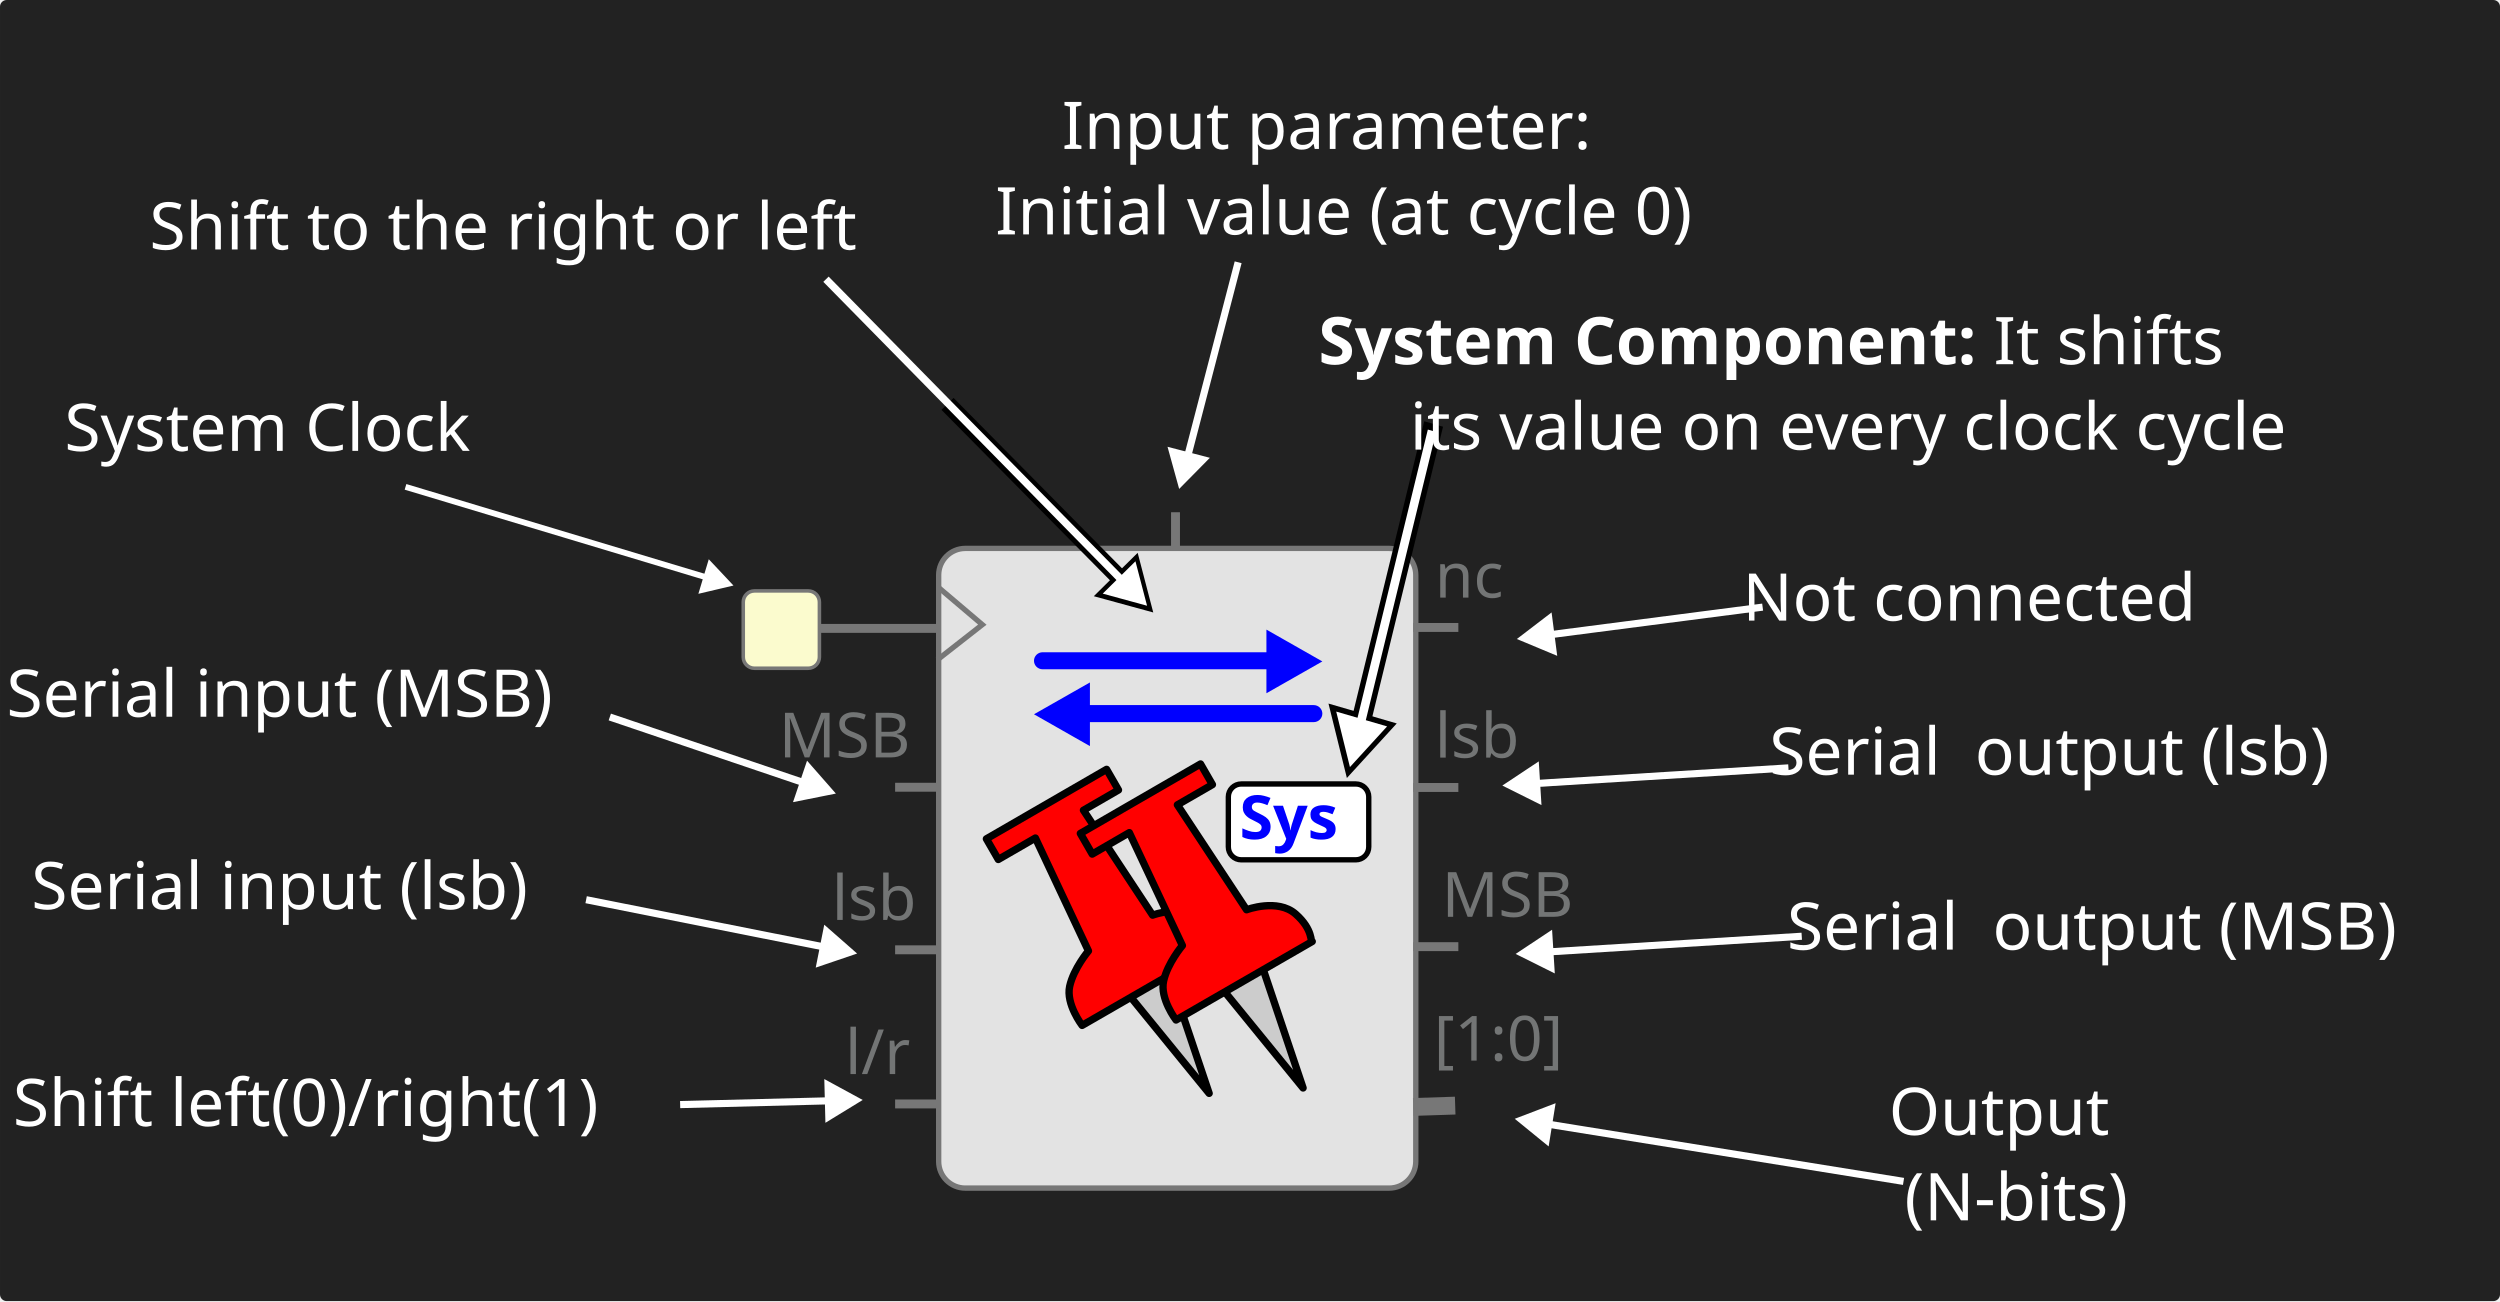
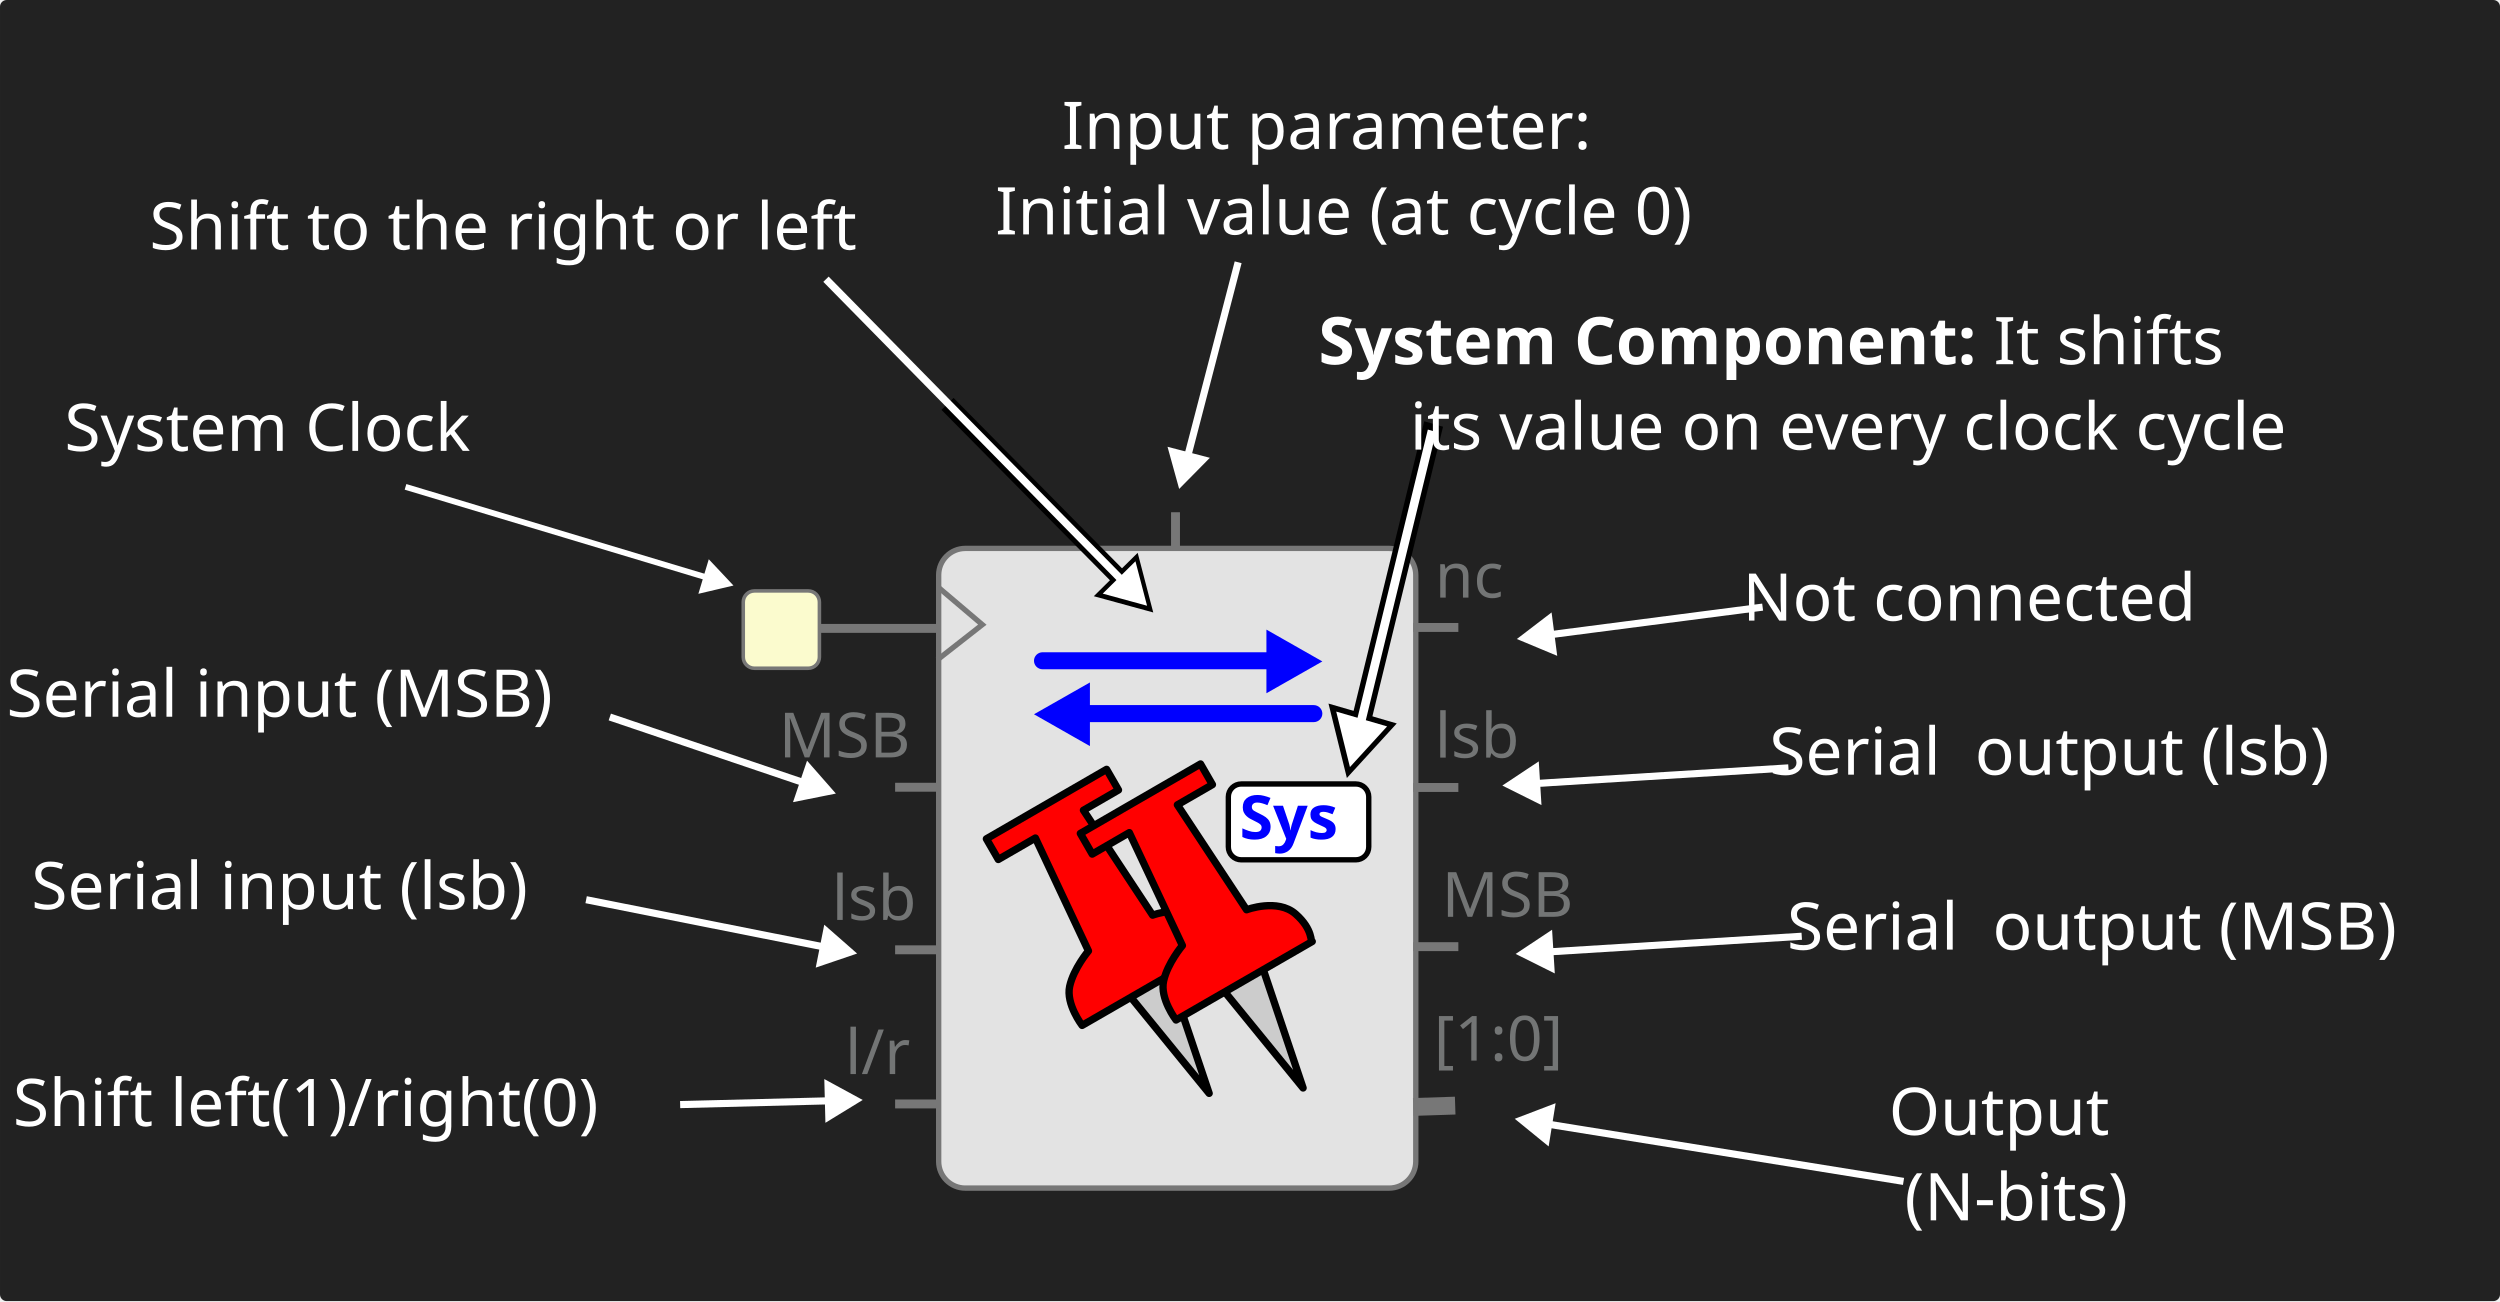
<svg xmlns="http://www.w3.org/2000/svg" width="279.154mm" height="145.282mm" viewBox="0 0 279.154 145.282" version="1.1" id="svg1" xml:space="preserve">
  <defs id="defs1">
    <marker style="overflow:visible" id="Triangle" refX="0" refY="0" orient="auto-start-reverse" markerWidth="1" markerHeight="1" viewBox="0 0 1 1" preserveAspectRatio="xMidYMid">
      <path transform="scale(0.5)" style="fill:context-stroke;fill-rule:evenodd;stroke:context-stroke;stroke-width:1pt" d="M 5.77,0 -2.88,5 V -5 Z" id="path135" />
    </marker>
  </defs>
  <g id="layer2" transform="translate(24.89331,-48.22287)" style="display:inline">
    <rect style="fill:#222222;fill-opacity:1;stroke:none;stroke-width:5.084;stroke-linecap:square;stroke-linejoin:round" id="rect1" width="279.154" height="145.282" x="-24.893" y="48.223" ry="0.748" />
  </g>
  <g id="layer1" transform="translate(24.89331,-48.22287)" style="display:inline">
    <g id="g2" transform="matrix(0.7527637,0,0,0.7527637,21.884,-44.86802)">
      <rect ry="3.953" y="205.015" x="77.098" height="94.889" width="70.77" id="rect861-3" style="display:inline;fill:#e3e3e3;fill-opacity:1;stroke:#777777;stroke-width:0.794;stroke-linejoin:round;stroke-miterlimit:4;stroke-dasharray:none;stroke-opacity:1" rx="3.953" />
      <path id="path865-3-6-5" d="M 59.225,216.879 H 77.316" style="display:inline;fill:none;stroke:#777777;stroke-width:1.323;stroke-linecap:butt;stroke-linejoin:miter;stroke-miterlimit:4;stroke-dasharray:none;stroke-opacity:1" />
      <rect style="fill:#fbfbce;fill-opacity:1;stroke:#777777;stroke-width:0.529;stroke-linecap:round;stroke-linejoin:round;stroke-dasharray:none;stroke-opacity:1" id="rect10194-6" width="11.296" height="11.473" x="48.111" y="211.319" ry="1.658" rx="1.658" />
      <path id="path12147-2" d="M 112.228,204.988 V 199.649" style="display:inline;fill:none;stroke:#777777;stroke-width:1.323;stroke-linecap:butt;stroke-linejoin:miter;stroke-miterlimit:4;stroke-dasharray:none;stroke-opacity:1" />
      <path style="fill:none;stroke:#777777;stroke-width:0.794;stroke-linecap:butt;stroke-linejoin:miter;stroke-dasharray:none;stroke-opacity:1" d="m 76.915,221.536 6.658,-5.212 -6.389,-5.422" id="path12205-9" />
      <path id="path8837-1" d="m 147.479,216.739 h 6.706" style="display:inline;fill:none;stroke:#777777;stroke-width:1.323;stroke-linecap:butt;stroke-linejoin:miter;stroke-miterlimit:4;stroke-dasharray:none;stroke-opacity:1" />
      <text xml:space="preserve" style="font-size:9.248px;line-height:1.25;font-family:sans-serif;fill:#737575;fill-opacity:1;stroke-width:0.265" x="150.716" y="212.308" id="text47943-2">
        <tspan id="tspan47941-7" style="fill:#737575;fill-opacity:1;stroke-width:0.265" x="150.716" y="212.308">nc</tspan>
      </text>
      <path id="path16559-0" d="m 147.492,287.869 6.223,-0.203" style="display:inline;fill:none;stroke:#777777;stroke-width:2.646;stroke-linecap:butt;stroke-linejoin:miter;stroke-miterlimit:4;stroke-dasharray:none;stroke-opacity:1" />
      <text xml:space="preserve" style="font-size:9.248px;line-height:1.25;font-family:sans-serif;fill:#737575;fill-opacity:1;stroke-width:0.265" x="150.573" y="280.993" id="text26485-9">
        <tspan id="tspan26483-3" style="fill:#737575;fill-opacity:1;stroke-width:0.265" x="150.573" y="280.993">[1:0]</tspan>
      </text>
      <path id="path1-6" d="m 147.479,240.476 h 6.706" style="display:inline;fill:none;stroke:#777777;stroke-width:1.323;stroke-linecap:butt;stroke-linejoin:miter;stroke-miterlimit:4;stroke-dasharray:none;stroke-opacity:1" />
      <text xml:space="preserve" style="font-size:9.248px;line-height:1.25;font-family:sans-serif;fill:#737575;fill-opacity:1;stroke-width:0.265" x="150.716" y="236.044" id="text1-0">
        <tspan id="tspan1-6" style="fill:#737575;fill-opacity:1;stroke-width:0.265" x="150.716" y="236.044">lsb</tspan>
      </text>
      <path id="path2-2" d="m 70.638,287.42 h 6.706" style="display:inline;fill:none;stroke:#777777;stroke-width:1.323;stroke-linecap:butt;stroke-linejoin:miter;stroke-miterlimit:4;stroke-dasharray:none;stroke-opacity:1" />
      <text xml:space="preserve" style="font-size:9.248px;line-height:1.25;font-family:sans-serif;fill:#737575;fill-opacity:1;stroke-width:0.265" x="63.232" y="282.988" id="text2-61">
        <tspan id="tspan2-8" style="fill:#737575;fill-opacity:1;stroke-width:0.265" x="63.232" y="282.988">l/r</tspan>
      </text>
      <path id="path3-7" d="m 70.638,240.442 h 6.706" style="display:inline;fill:none;stroke:#777777;stroke-width:1.323;stroke-linecap:butt;stroke-linejoin:miter;stroke-miterlimit:4;stroke-dasharray:none;stroke-opacity:1" />
      <text xml:space="preserve" style="font-size:9.248px;line-height:1.25;font-family:sans-serif;fill:#737575;fill-opacity:1;stroke-width:0.265" x="53.409" y="236.01" id="text3-9">
        <tspan id="tspan3-2" style="fill:#737575;fill-opacity:1;stroke-width:0.265" x="53.409" y="236.01">MSB</tspan>
      </text>
      <path style="color:#000000;fill:#0000ff;stroke-width:2.646;stroke-linecap:round;-inkscape-stroke:none" d="m 105.678,265.201 h 9.082" id="path1423-3-0" />
      <g transform="matrix(0.7534479,-0.4355789,0.4350033,0.7544448,15.83863,261.3292)" id="layer1-6-6-2" style="stroke-width:1.172">
        <g transform="matrix(0.742649,0,0,0.742649,7.062333,-59.94279)" id="g1577-1-3" style="stroke-width:1.172">
          <path style="opacity:1;fill:#cccccc;fill-opacity:1;stroke:#000000;stroke-width:1.69;stroke-linecap:round;stroke-linejoin:round;stroke-miterlimit:4;stroke-dasharray:none;stroke-dashoffset:0;stroke-opacity:1" d="m 102.876,163.95 4.552,28.038 5.644,-28.038" id="path4142-5-7" />
          <path style="opacity:1;fill:#ff0000;fill-opacity:1;stroke:#000000;stroke-width:1.69;stroke-linecap:round;stroke-linejoin:round;stroke-miterlimit:4;stroke-dasharray:none;stroke-dashoffset:0;stroke-opacity:1" d="m 99.758,149.859 2.39,-28.512 h -9.831 v -5.462 h 31.861 v 5.462 h -9.285 l 1.725,28.769 c 0,0 7.508,1.248 9.268,6.48 1.76,5.231 -0.367,7.286 0.151,7.36 l -36.078,-0.044 c 0,0 -0.817,-6.104 2.016,-9.194 2.832,-3.09 7.783,-4.86 7.783,-4.86 z" id="path4140-54-5" />
        </g>
      </g>
      <g transform="matrix(0.7534479,-0.4355789,0.4350033,0.7544448,29.77332,260.5298)" id="layer1-6-3-9" style="stroke-width:1.172">
        <g transform="matrix(0.742649,0,0,0.742649,7.062333,-59.94279)" id="g1577-6-2" style="stroke-width:1.172">
          <path style="opacity:1;fill:#cccccc;fill-opacity:1;stroke:#000000;stroke-width:1.69;stroke-linecap:round;stroke-linejoin:round;stroke-miterlimit:4;stroke-dasharray:none;stroke-dashoffset:0;stroke-opacity:1" d="m 102.876,163.95 4.552,28.038 5.644,-28.038" id="path4142-7-2" />
          <path style="opacity:1;fill:#ff0000;fill-opacity:1;stroke:#000000;stroke-width:1.69;stroke-linecap:round;stroke-linejoin:round;stroke-miterlimit:4;stroke-dasharray:none;stroke-dashoffset:0;stroke-opacity:1" d="m 99.758,149.859 2.39,-28.512 h -9.831 v -5.462 h 31.861 v 5.462 h -9.285 l 1.725,28.769 c 0,0 7.508,1.248 9.268,6.48 1.76,5.231 -0.367,7.286 0.151,7.36 l -36.078,-0.044 c 0,0 -0.817,-6.104 2.016,-9.194 2.832,-3.09 7.783,-4.86 7.783,-4.86 z" id="path4140-5-8" />
        </g>
      </g>
      <g id="g1580-9" transform="matrix(0.8528107,0,0,0.8539391,41.64036,128.119)" style="stroke-width:1.172">
        <path style="color:#000000;fill:#0000ff;stroke-width:3.1;stroke-linecap:round" d="M 91.176,109.68 H 101.826" id="path1423-5-7" />
        <path style="color:#000000;fill:#0000ff;stroke-width:1.172;stroke-linecap:round" d="m 59.663,108.085 c -0.832,-8.1e-4 -1.507,0.662 -1.507,1.48 4e-4,0.818 0.675,1.481 1.507,1.48 H 101.504 c 0.832,8e-4 1.507,-0.662 1.507,-1.48 -4.1e-4,-0.818 -0.675,-1.481 -1.507,-1.48 z" id="path1425-7-3" />
        <g id="g1411-4-6" style="fill:#0000ff;stroke-width:1.674" transform="matrix(0.705964,0,0,0.6942301,49.36794,-24.17624)">
          <g id="path1413-5-1" style="fill:#0000ff;stroke-width:1.674">
            <path style="color:#000000;fill:#0000ff;fill-rule:evenodd;stroke-width:1.771pt" d="m 80.414,192.813 -9.155,5.292 v -10.583 z" id="path1417-2-2" />
            <path style="color:#000000;fill:#0000ff;fill-rule:evenodd;stroke:#0000ff;stroke-width:1.674" d="m 70.553,186.299 v 13.027 l 11.271,-6.514 -1.057,-0.611 z m 1.412,2.445 7.039,4.068 -7.039,4.07 z" id="path1419-5-9" />
          </g>
        </g>
      </g>
      <rect style="fill:#ffffff;stroke:#000000;stroke-width:0.794;stroke-linecap:round;stroke-miterlimit:4;stroke-dasharray:none;stroke-opacity:1" id="rect8310-3" width="20.829" height="11.251" x="120.065" y="239.956" ry="1.917" rx="1.917" />
      <text xml:space="preserve" style="font-style:normal;font-weight:normal;font-size:9.03px;line-height:1.25;font-family:sans-serif;fill:#0000ff;fill-opacity:1;stroke:none;stroke-width:0.265" x="121.731" y="248.107" id="text2010-1" transform="scale(0.9999461,1.000054)">
        <tspan id="tspan2008-9" style="font-style:normal;font-variant:normal;font-weight:bold;font-stretch:normal;font-family:sans-serif;-inkscape-font-specification:'sans-serif Bold';fill:#0000ff;stroke-width:0.265" x="121.731" y="248.107">Sys</tspan>
      </text>
      <g id="g9" transform="matrix(-0.8528107,0,0,0.8539391,183.6067,135.9582)" style="stroke-width:1.172">
        <path style="color:#000000;fill:#0000ff;stroke-width:3.1;stroke-linecap:round" d="M 91.176,109.68 H 101.826" id="path4-4" />
        <path style="color:#000000;fill:#0000ff;stroke-width:1.172;stroke-linecap:round" d="m 59.663,108.085 c -0.832,-8.1e-4 -1.507,0.662 -1.507,1.48 4e-4,0.818 0.675,1.481 1.507,1.48 H 101.504 c 0.832,8e-4 1.507,-0.662 1.507,-1.48 -4.1e-4,-0.818 -0.675,-1.481 -1.507,-1.48 z" id="path5-7" />
        <g id="g8-8" style="fill:#0000ff;stroke-width:1.674" transform="matrix(0.705964,0,0,0.6942301,49.36794,-24.17624)">
          <g id="g7-4" style="fill:#0000ff;stroke-width:1.674">
            <path style="color:#000000;fill:#0000ff;fill-rule:evenodd;stroke-width:1.771pt" d="m 80.414,192.813 -9.155,5.292 v -10.583 z" id="path6-5" />
            <path style="color:#000000;fill:#0000ff;fill-rule:evenodd;stroke:#0000ff;stroke-width:1.674" d="m 70.553,186.299 v 13.027 l 11.271,-6.514 -1.057,-0.611 z m 1.412,2.445 7.039,4.068 -7.039,4.07 z" id="path7-0" />
          </g>
        </g>
      </g>
      <path id="path9-3" d="m 147.479,264.087 h 6.706" style="display:inline;fill:none;stroke:#777777;stroke-width:1.323;stroke-linecap:butt;stroke-linejoin:miter;stroke-miterlimit:4;stroke-dasharray:none;stroke-opacity:1" />
      <text xml:space="preserve" style="font-size:9.248px;line-height:1.25;font-family:sans-serif;fill:#737575;fill-opacity:1;stroke-width:0.265" x="151.743" y="259.655" id="text9">
        <tspan id="tspan9" style="fill:#737575;fill-opacity:1;stroke-width:0.265" x="151.743" y="259.655">MSB</tspan>
      </text>
      <path id="path10-6" d="m 70.638,264.556 h 6.706" style="display:inline;fill:none;stroke:#777777;stroke-width:1.323;stroke-linecap:butt;stroke-linejoin:miter;stroke-miterlimit:4;stroke-dasharray:none;stroke-opacity:1" />
      <text xml:space="preserve" style="font-size:9.248px;line-height:1.25;font-family:sans-serif;fill:#737575;fill-opacity:1;stroke-width:0.265" x="61.269" y="260.125" id="text10">
        <tspan id="tspan10" style="fill:#737575;fill-opacity:1;stroke-width:0.265" x="61.269" y="260.125">lsb</tspan>
      </text>
    </g>
    <text xml:space="preserve" style="font-style:normal;font-variant:normal;font-weight:normal;font-stretch:normal;font-size:7.349px;font-family:sans-serif;-inkscape-font-specification:sans-serif;text-align:center;text-anchor:middle;fill:#ffffff;fill-opacity:1;stroke:none;stroke-width:8.084;stroke-linecap:square;stroke-linejoin:round" x="9.741" y="98.572" id="text1">
      <tspan id="tspan1" style="font-style:normal;font-variant:normal;font-weight:normal;font-stretch:normal;font-family:Ubuntu;-inkscape-font-specification:Ubuntu;fill:#ffffff;stroke:none;stroke-width:8.084" x="9.741" y="98.572">System Clock</tspan>
    </text>
    <path style="fill:#ffffff;fill-opacity:1;stroke:#ffffff;stroke-width:0.655;stroke-linecap:square;stroke-linejoin:round;stroke-dasharray:none;marker-end:url(#Triangle)" d="m 20.7,102.68 34.081,10.254" id="path1" />
    <text xml:space="preserve" style="font-style:normal;font-variant:normal;font-weight:normal;font-stretch:normal;font-size:7.349px;font-family:sans-serif;-inkscape-font-specification:sans-serif;text-align:center;text-anchor:middle;fill:#ffffff;fill-opacity:1;stroke:none;stroke-width:8.084;stroke-linecap:square;stroke-linejoin:round" x="129.92" y="64.856" id="text2">
      <tspan id="tspan2" style="font-style:normal;font-variant:normal;font-weight:normal;font-stretch:normal;font-family:Ubuntu;-inkscape-font-specification:Ubuntu;fill:#ffffff;stroke:none;stroke-width:8.084" x="129.92" y="64.856">Input parameter:</tspan>
      <tspan style="font-style:normal;font-variant:normal;font-weight:normal;font-stretch:normal;font-family:Ubuntu;-inkscape-font-specification:Ubuntu;fill:#ffffff;stroke:none;stroke-width:8.084" x="129.92" y="74.394" id="tspan3">Initial value (at cycle 0)</tspan>
    </text>
    <path style="fill:#ffffff;fill-opacity:1;stroke:#ffffff;stroke-width:0.794;stroke-linecap:square;stroke-linejoin:round;stroke-dasharray:none;marker-end:url(#Triangle)" d="m 113.26,77.893 -5.776,22.196" id="path3" />
    <text xml:space="preserve" style="font-style:normal;font-variant:normal;font-weight:normal;font-stretch:normal;font-size:7.349px;font-family:sans-serif;-inkscape-font-specification:sans-serif;text-align:center;text-anchor:middle;fill:#ffffff;fill-opacity:1;stroke:none;stroke-width:8.084;stroke-linecap:square;stroke-linejoin:round" x="11.103" y="128.254" id="text4">
      <tspan style="font-style:normal;font-variant:normal;font-weight:normal;font-stretch:normal;font-family:Ubuntu;-inkscape-font-specification:Ubuntu;fill:#ffffff;stroke:none;stroke-width:8.084" x="11.103" y="128.254" id="tspan5">Serial input (MSB)</tspan>
    </text>
    <path style="fill:#ffffff;fill-opacity:1;stroke:#ffffff;stroke-width:0.794;stroke-linecap:square;stroke-linejoin:round;stroke-dasharray:none;marker-end:url(#Triangle)" d="m 43.574,128.411 22.199,7.519" id="path5" />
    <text xml:space="preserve" style="font-style:normal;font-variant:normal;font-weight:normal;font-stretch:normal;font-size:7.349px;font-family:sans-serif;-inkscape-font-specification:sans-serif;text-align:center;text-anchor:middle;fill:#ffffff;fill-opacity:1;stroke:none;stroke-width:8.084;stroke-linecap:square;stroke-linejoin:round" x="14.019" y="173.954" id="text7">
-       <tspan style="font-style:normal;font-variant:normal;font-weight:normal;font-stretch:normal;font-family:Ubuntu;-inkscape-font-specification:Ubuntu;fill:#ffffff;stroke:none;stroke-width:8.084" x="14.019" y="173.954" id="tspan7">Shift left(0)/right(1)</tspan>
+       <tspan style="font-style:normal;font-variant:normal;font-weight:normal;font-stretch:normal;font-family:Ubuntu;-inkscape-font-specification:Ubuntu;fill:#ffffff;stroke:none;stroke-width:8.084" x="14.019" y="173.954" id="tspan7">Shift left(1)/right(0)</tspan>
    </text>
    <path style="fill:#ffffff;fill-opacity:1;stroke:#ffffff;stroke-width:0.794;stroke-linecap:square;stroke-linejoin:round;stroke-dasharray:none;marker-end:url(#Triangle)" d="m 40.944,148.762 27.105,5.386" id="path8" />
    <text xml:space="preserve" style="font-style:normal;font-variant:normal;font-weight:normal;font-stretch:normal;font-size:7.349px;font-family:sans-serif;-inkscape-font-specification:sans-serif;text-align:center;text-anchor:middle;fill:#ffffff;fill-opacity:1;stroke:none;stroke-width:8.084;stroke-linecap:square;stroke-linejoin:round" x="162.636" y="91.087" id="text8">
      <tspan style="font-style:normal;font-variant:normal;font-weight:normal;font-stretch:normal;font-family:Ubuntu;-inkscape-font-specification:Ubuntu;fill:#ffffff;stroke:none;stroke-width:8.084" x="162.636" y="91.087" id="tspan8" />
    </text>
    <path style="fill:#00ff00;fill-opacity:1;stroke:#ffffff;stroke-width:0.794;stroke-linecap:square;stroke-linejoin:round;stroke-dasharray:none;marker-end:url(#Triangle)" d="m 171.532,116.066 -24.255,3.147" id="path9" />
    <path style="fill:#00ff00;fill-opacity:1;stroke:#ffffff;stroke-width:0.794;stroke-linecap:square;stroke-linejoin:round;stroke-dasharray:none;marker-end:url(#Triangle)" d="m 174.41,133.99 -28.736,1.776" id="path10" />
    <g id="g36" transform="matrix(-0.2324727,0.9529351,-0.8721081,-0.2540182,378.3096,36.01033)" style="stroke-width:1.06">
      <path style="color:#000000;fill:#000000;stroke-width:1.62;stroke-linecap:square;stroke-linejoin:round;-inkscape-stroke:none" d="m 127.732,243.521 v 2.408 h 0.544 36.077 0.544 v -2.408 h -0.544 -36.077 z" id="path28" />
      <g id="g31" transform="matrix(1.341287,0,0,1.341287,3.143369,-63.42644)" style="fill:#000000;stroke-width:1.06">
        <g id="g30" style="fill:#000000;stroke-width:1.06">
          <path style="color:#000000;fill:#000000;fill-rule:evenodd;stroke-width:1.06;-inkscape-stroke:none" d="m 123.119,229.777 -4.577,2.646 v -5.292 z" id="path29" />
          <path style="color:#000000;fill:#000000;fill-rule:evenodd;stroke-width:1.06;-inkscape-stroke:none" d="m 118.189,226.52 v 6.516 l 5.635,-3.258 -0.529,-0.305 z m 0.705,1.225 3.521,2.033 -3.521,2.033 z" id="path30" />
        </g>
      </g>
      <path style="color:#000000;fill:#008000;stroke-width:1.06;stroke-linecap:square;stroke-linejoin:round;-inkscape-stroke:none" d="m 129.055,244.725 h 35.121" id="path31" />
      <path style="color:#000000;fill:#ffffff;stroke-width:1.06;stroke-linecap:square;stroke-linejoin:round;-inkscape-stroke:none" d="m 128.526,244.196 v 1.059 h 0.529 35.121 0.529 v -1.059 h -0.529 -35.121 z" id="path32" />
      <g id="g35" style="fill:#ffffff;stroke-width:1.06" transform="translate(44.1103,14.94746)">
        <g id="g34" style="fill:#ffffff;stroke-width:1.06">
          <path style="color:#000000;fill:#ffffff;fill-rule:evenodd;stroke-width:1.06;-inkscape-stroke:none" d="m 123.119,229.777 -4.577,2.646 v -5.292 z" id="path33" />
          <path style="color:#000000;fill:#ffffff;fill-rule:evenodd;stroke-width:1.06;-inkscape-stroke:none" d="m 118.189,226.52 v 6.516 l 5.635,-3.258 -0.529,-0.305 z m 0.705,1.225 3.521,2.033 -3.521,2.033 z" id="path34" />
        </g>
      </g>
    </g>
    <text xml:space="preserve" style="font-style:normal;font-variant:normal;font-weight:normal;font-stretch:normal;font-size:7.349px;font-family:sans-serif;-inkscape-font-specification:sans-serif;text-align:center;text-anchor:middle;fill:#ffffff;fill-opacity:1;stroke:none;stroke-width:8.084;stroke-linecap:square;stroke-linejoin:round" x="186.247" y="88.889" id="text36">
      <tspan id="tspan36" style="font-style:normal;font-variant:normal;font-weight:bold;font-stretch:normal;font-family:Ubuntu;-inkscape-font-specification:'Ubuntu Bold';fill:#ffffff;stroke:none;stroke-width:8.084" x="186.247" y="88.889">System Component: <tspan style="font-style:normal;font-variant:normal;font-weight:normal;font-stretch:normal;font-family:Ubuntu;-inkscape-font-specification:Ubuntu" id="tspan38">It shifts</tspan>
      </tspan>
      <tspan style="font-style:normal;font-variant:normal;font-weight:normal;font-stretch:normal;font-family:Ubuntu;-inkscape-font-specification:Ubuntu;fill:#ffffff;stroke:none;stroke-width:8.084" x="186.247" y="98.427" id="tspan37">its value on every clock cycle</tspan>
    </text>
    <text xml:space="preserve" style="font-style:normal;font-variant:normal;font-weight:normal;font-stretch:normal;font-size:7.349px;font-family:sans-serif;-inkscape-font-specification:sans-serif;text-align:center;text-anchor:middle;fill:#ffffff;fill-opacity:1;stroke:none;stroke-width:8.084;stroke-linecap:square;stroke-linejoin:round" x="199.778" y="117.521" id="text39">
      <tspan style="font-style:normal;font-variant:normal;font-weight:normal;font-stretch:normal;font-family:Ubuntu;-inkscape-font-specification:Ubuntu;fill:#ffffff;stroke:none;stroke-width:8.084" x="199.778" y="117.521" id="tspan39">Not connected</tspan>
    </text>
    <text xml:space="preserve" style="font-style:normal;font-variant:normal;font-weight:normal;font-stretch:normal;font-size:7.349px;font-family:sans-serif;-inkscape-font-specification:sans-serif;text-align:center;text-anchor:middle;fill:#ffffff;fill-opacity:1;stroke:none;stroke-width:8.084;stroke-linecap:square;stroke-linejoin:round" x="208.726" y="134.721" id="text41">
      <tspan style="font-style:normal;font-variant:normal;font-weight:normal;font-stretch:normal;font-family:Ubuntu;-inkscape-font-specification:Ubuntu;fill:#ffffff;stroke:none;stroke-width:8.084" x="208.726" y="134.721" id="tspan41">Serial  output (lsb)</tspan>
    </text>
    <text xml:space="preserve" style="font-style:normal;font-variant:normal;font-weight:normal;font-stretch:normal;font-size:7.349px;font-family:sans-serif;-inkscape-font-specification:sans-serif;text-align:center;text-anchor:middle;fill:#ffffff;fill-opacity:1;stroke:none;stroke-width:8.084;stroke-linecap:square;stroke-linejoin:round" x="205.018" y="174.947" id="text43">
      <tspan style="font-style:normal;font-variant:normal;font-weight:normal;font-stretch:normal;font-family:Ubuntu;-inkscape-font-specification:Ubuntu;fill:#ffffff;stroke:none;stroke-width:8.084" x="205.018" y="174.947" id="tspan43">Output</tspan>
      <tspan style="font-style:normal;font-variant:normal;font-weight:normal;font-stretch:normal;font-family:Ubuntu;-inkscape-font-specification:Ubuntu;fill:#ffffff;stroke:none;stroke-width:8.084" x="205.018" y="184.485" id="tspan44">(N-bits)</tspan>
    </text>
    <path style="fill:#00ff00;fill-opacity:1;stroke:#ffffff;stroke-width:0.794;stroke-linecap:square;stroke-linejoin:round;stroke-dasharray:none;marker-end:url(#Triangle)" d="m 187.265,180.077 -40.235,-6.479" id="path44" />
    <g id="g16" transform="matrix(0.5542964,0.560607,-0.560607,0.5542964,147.2993,-113.9349)" style="stroke-width:1.268">
      <path style="color:#000000;fill:#000000;stroke-width:1.939;stroke-linecap:square;stroke-linejoin:round;-inkscape-stroke:none" d="m 127.732,243.521 v 2.408 h 0.544 36.077 0.544 v -2.408 h -0.544 -36.077 z" id="path4" />
      <g id="g8" transform="matrix(1.341287,0,0,1.341287,3.143369,-63.42644)" style="fill:#000000;stroke-width:1.268">
        <g id="g7" style="fill:#000000;stroke-width:1.268">
          <path style="color:#000000;fill:#000000;fill-rule:evenodd;stroke-width:1.268;-inkscape-stroke:none" d="m 123.119,229.777 -4.577,2.646 v -5.292 z" id="path6" />
          <path style="color:#000000;fill:#000000;fill-rule:evenodd;stroke-width:1.268;-inkscape-stroke:none" d="m 118.189,226.52 v 6.516 l 5.635,-3.258 -0.529,-0.305 z m 0.705,1.225 3.521,2.033 -3.521,2.033 z" id="path7" />
        </g>
      </g>
      <path style="color:#000000;fill:#008000;stroke-width:1.268;stroke-linecap:square;stroke-linejoin:round;-inkscape-stroke:none" d="m 129.055,244.725 h 35.121" id="path11" />
-       <path style="color:#000000;fill:#ffffff;stroke-width:1.268;stroke-linecap:square;stroke-linejoin:round;-inkscape-stroke:none" d="m 103.073,244.021 0,1.059 h 0.529 l 60.575,0.175 h 0.529 l 0,-1.059 -0.529,0 -60.575,-0.175 z" id="path12" />
+       <path style="color:#000000;fill:#ffffff;stroke-width:1.268;stroke-linecap:square;stroke-linejoin:round;-inkscape-stroke:none" d="m 103.073,244.021 v 1.059 h 0.529 l 60.575,0.175 h 0.529 v -1.059 h -0.529 l -60.575,-0.175 z" id="path12" />
      <g id="g15" style="fill:#ffffff;stroke-width:1.268" transform="translate(44.1103,14.94746)">
        <g id="g14" style="fill:#ffffff;stroke-width:1.268">
          <path style="color:#000000;fill:#ffffff;fill-rule:evenodd;stroke-width:1.268;-inkscape-stroke:none" d="m 123.119,229.777 -4.577,2.646 v -5.292 z" id="path13" />
          <path style="color:#000000;fill:#ffffff;fill-rule:evenodd;stroke-width:1.268;-inkscape-stroke:none" d="m 118.189,226.52 v 6.516 l 5.635,-3.258 -0.529,-0.305 z m 0.705,1.225 3.521,2.033 -3.521,2.033 z" id="path14" />
        </g>
      </g>
    </g>
    <text xml:space="preserve" style="font-style:normal;font-variant:normal;font-weight:normal;font-stretch:normal;font-size:7.349px;font-family:sans-serif;-inkscape-font-specification:sans-serif;text-align:center;text-anchor:middle;fill:#ffffff;fill-opacity:1;stroke:none;stroke-width:8.084;stroke-linecap:square;stroke-linejoin:round" x="36.068" y="76.081" id="text16">
      <tspan id="tspan16" style="font-style:normal;font-variant:normal;font-weight:normal;font-stretch:normal;font-family:Ubuntu;-inkscape-font-specification:Ubuntu;fill:#ffffff;stroke:none;stroke-width:8.084" x="36.068" y="76.081">Shift to the right or left</tspan>
    </text>
    <text xml:space="preserve" style="font-style:normal;font-variant:normal;font-weight:normal;font-stretch:normal;font-size:7.349px;font-family:sans-serif;-inkscape-font-specification:sans-serif;text-align:center;text-anchor:middle;fill:#ffffff;fill-opacity:1;stroke:none;stroke-width:8.084;stroke-linecap:square;stroke-linejoin:round" x="11.103" y="149.738" id="text6">
      <tspan style="font-style:normal;font-variant:normal;font-weight:normal;font-stretch:normal;font-family:Ubuntu;-inkscape-font-specification:Ubuntu;fill:#ffffff;stroke:none;stroke-width:8.084" x="11.103" y="149.738" id="tspan6">Serial input (lsb)</tspan>
    </text>
    <path style="fill:#ffffff;fill-opacity:1;stroke:#ffffff;stroke-width:0.794;stroke-linecap:square;stroke-linejoin:round;stroke-dasharray:none;marker-end:url(#Triangle)" d="M 51.449,171.553 68.619,171.119" id="path15" />
    <text xml:space="preserve" style="font-style:normal;font-variant:normal;font-weight:normal;font-stretch:normal;font-size:7.349px;font-family:sans-serif;-inkscape-font-specification:sans-serif;text-align:center;text-anchor:middle;fill:#ffffff;fill-opacity:1;stroke:none;stroke-width:8.084;stroke-linecap:square;stroke-linejoin:round" x="213.471" y="154.256" id="text15">
      <tspan style="font-style:normal;font-variant:normal;font-weight:normal;font-stretch:normal;font-family:Ubuntu;-inkscape-font-specification:Ubuntu;fill:#ffffff;stroke:none;stroke-width:8.084" x="213.471" y="154.256" id="tspan15">Serial  output (MSB)</tspan>
    </text>
    <path style="fill:#00ff00;fill-opacity:1;stroke:#ffffff;stroke-width:0.794;stroke-linecap:square;stroke-linejoin:round;stroke-dasharray:none;marker-end:url(#Triangle)" d="m 175.896,152.79 -28.736,1.776" id="path16" />
  </g>
</svg>
